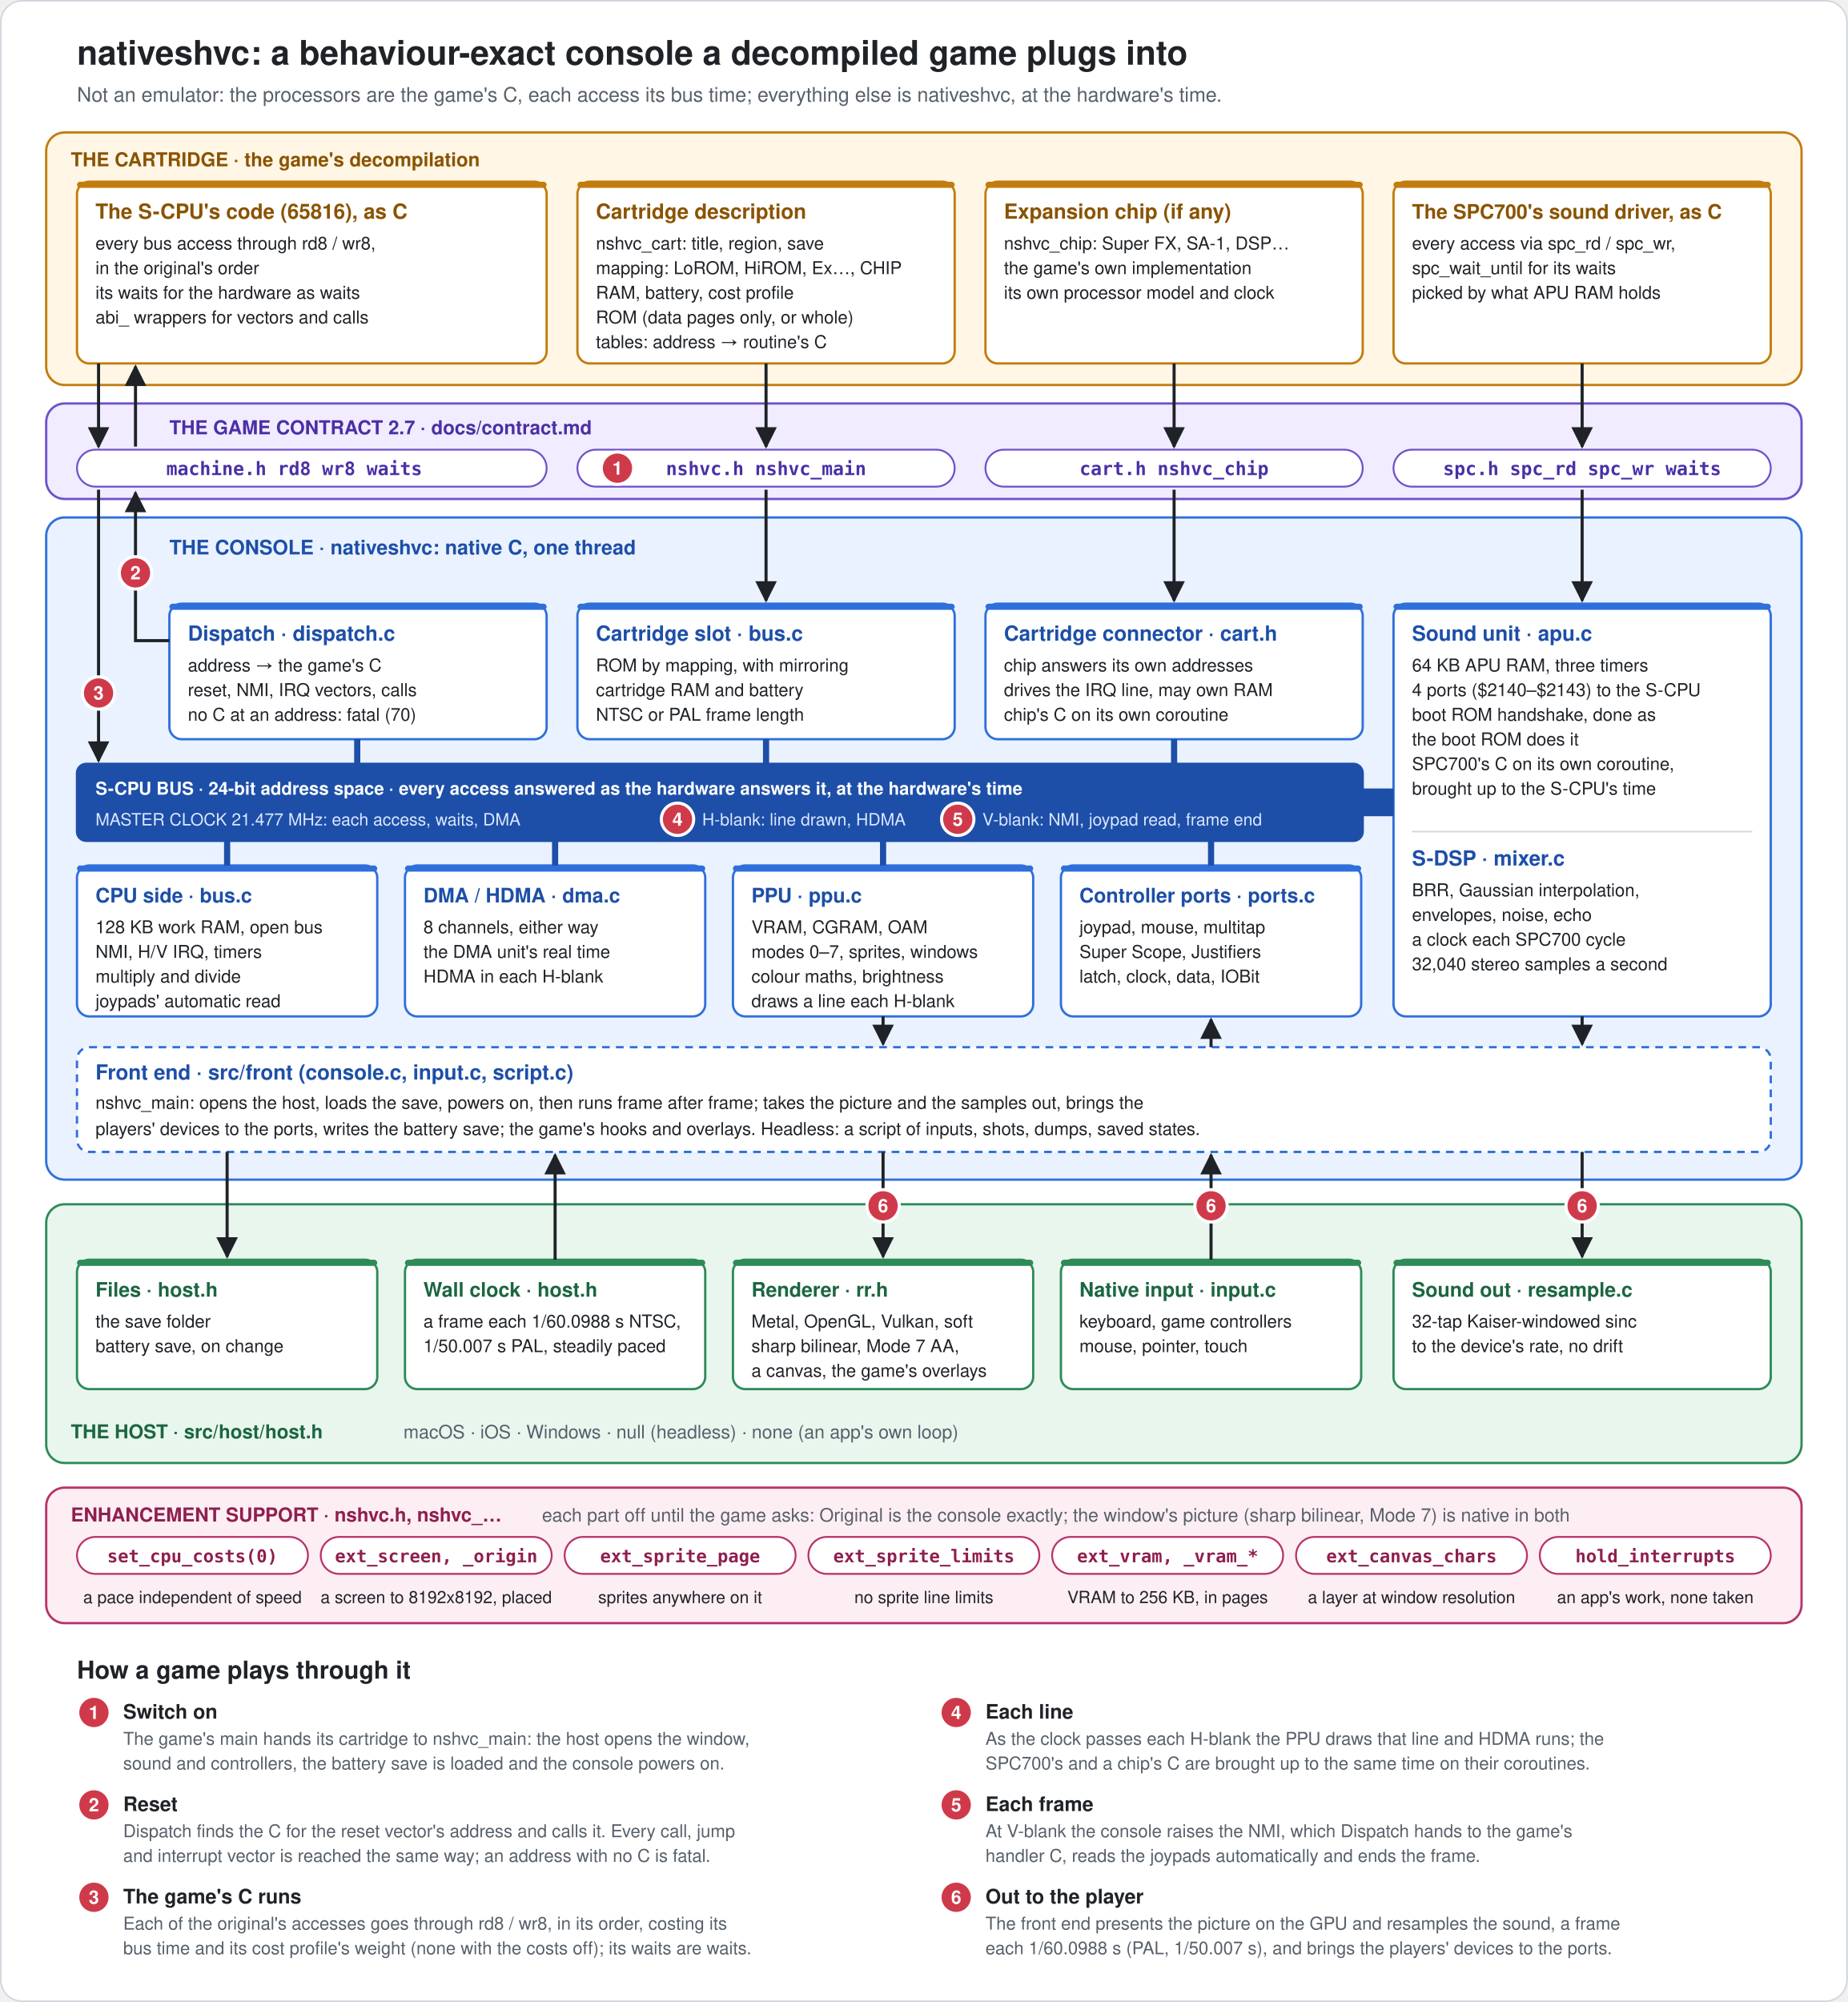
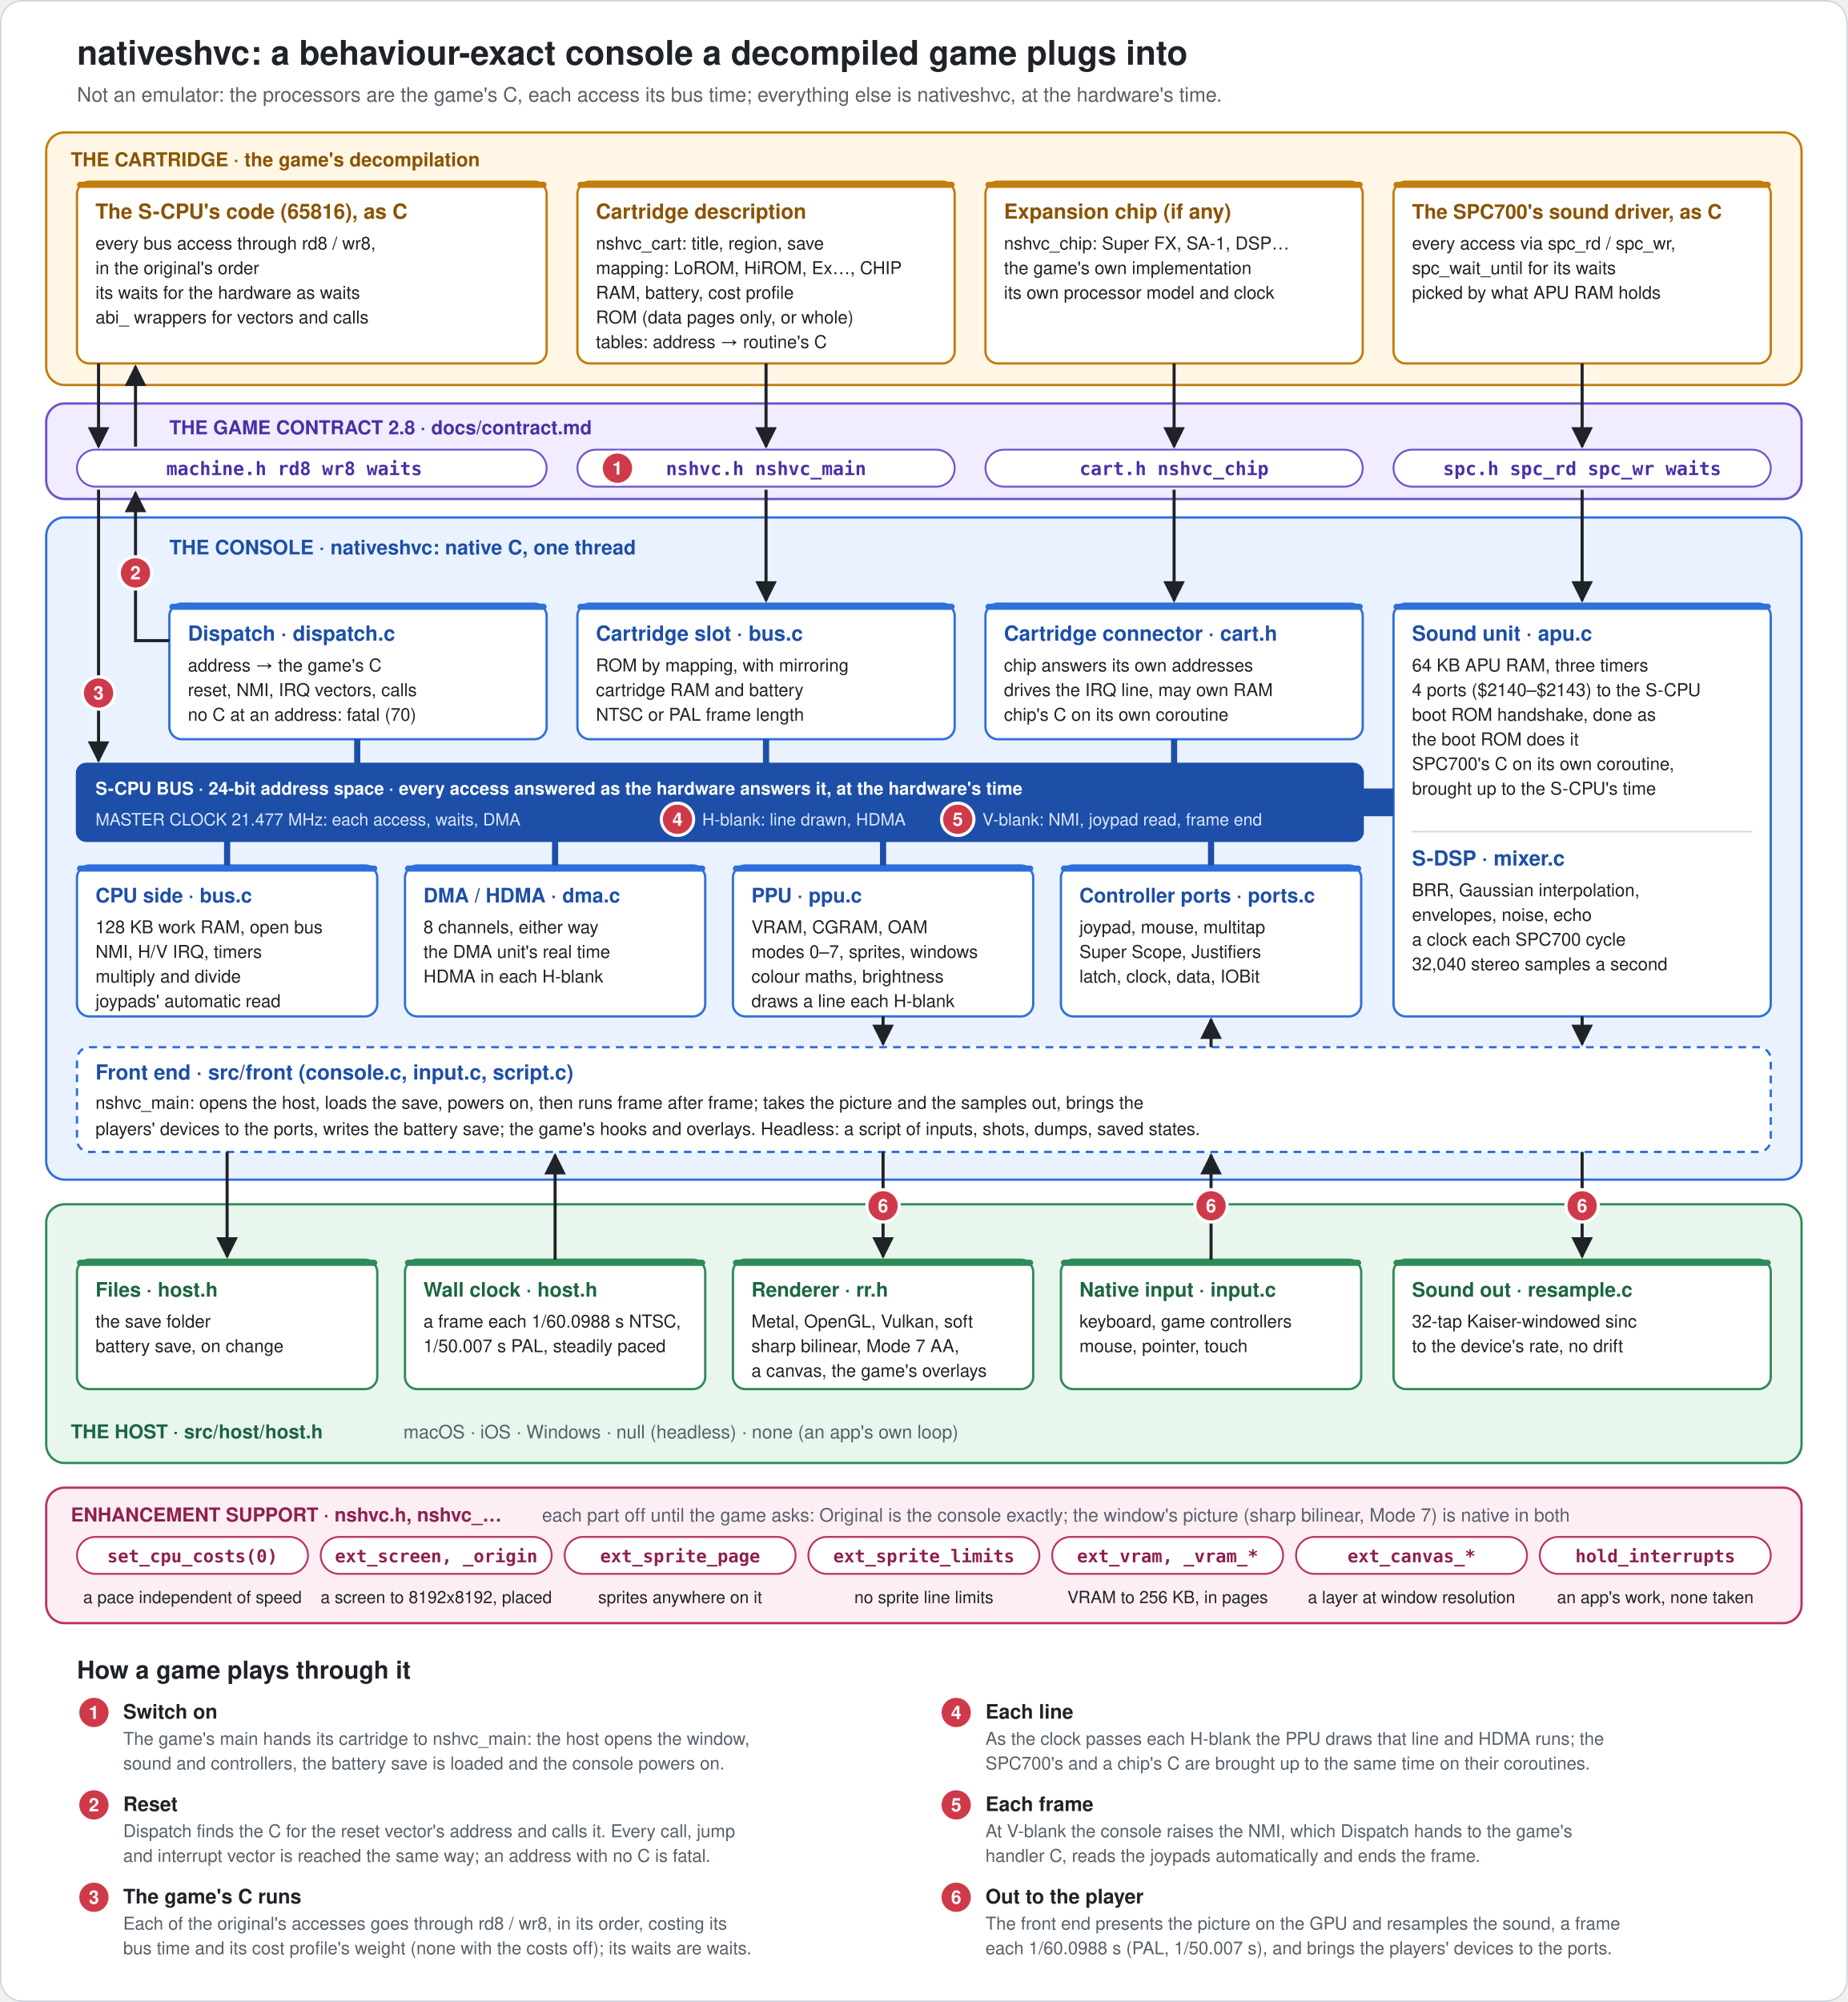
<svg xmlns="http://www.w3.org/2000/svg" width="1200" height="1300" viewBox="0 0 1200 1300" role="img" aria-label="nativeshvc architecture: a behaviour-exact console, not an emulator: the game's decompiled C as the cartridge, each access costing its bus time and its cost profile's weight, nativeshvc as the console, the host below">
  <defs>
    <marker id="arr" viewBox="0 0 10 10" refX="9" refY="5" markerWidth="7" markerHeight="7" orient="auto-start-reverse">
      <path d="M0,0 L10,5 L0,10 z" fill="#1f2328" />
    </marker>
  </defs>
  <rect x="0.5" y="0.5" width="1199" height="1299" rx="14" fill="#ffffff" stroke="#d0d7de" stroke-width="1" />
  <text x="50" y="42" font-family="-apple-system, BlinkMacSystemFont, 'Segoe UI', Helvetica, Arial, sans-serif" font-size="22" font-weight="bold" font-style="normal" fill="#1f2328" text-anchor="start">nativeshvc: a behaviour-exact console a decompiled game plugs into</text>
  <text x="50" y="66" font-family="-apple-system, BlinkMacSystemFont, 'Segoe UI', Helvetica, Arial, sans-serif" font-size="13" font-weight="normal" font-style="normal" fill="#57606a" text-anchor="start">Not an emulator: the processors are the game's C, each access its bus time; everything else is nativeshvc, at the hardware's time.</text>
  <rect x="30" y="86" width="1140" height="164" rx="12" fill="#fff6e5" stroke="#c27c0e" stroke-width="1.5" />
  <text x="46" y="108" font-family="-apple-system, BlinkMacSystemFont, 'Segoe UI', Helvetica, Arial, sans-serif" font-size="12.5" font-weight="bold" font-style="normal" fill="#8a5300" text-anchor="start">THE CARTRIDGE  ·  the game's decompilation</text>
  <rect x="50" y="118" width="305" height="118" rx="8" fill="#ffffff" stroke="#c27c0e" stroke-width="1.5" />
  <rect x="50" y="118" width="305" height="4" rx="2" fill="#c27c0e" />
  <text x="62" y="142" font-family="-apple-system, BlinkMacSystemFont, 'Segoe UI', Helvetica, Arial, sans-serif" font-size="13.5" font-weight="bold" font-style="normal" fill="#8a5300" text-anchor="start">The S-CPU's code (65816), as C</text>
  <text x="62" y="162" font-family="-apple-system, BlinkMacSystemFont, 'Segoe UI', Helvetica, Arial, sans-serif" font-size="11.5" font-weight="normal" font-style="normal" fill="#1f2328" text-anchor="start">every bus access through rd8 / wr8,</text>
  <text x="62" y="178" font-family="-apple-system, BlinkMacSystemFont, 'Segoe UI', Helvetica, Arial, sans-serif" font-size="11.5" font-weight="normal" font-style="normal" fill="#1f2328" text-anchor="start">in the original's order</text>
  <text x="62" y="194" font-family="-apple-system, BlinkMacSystemFont, 'Segoe UI', Helvetica, Arial, sans-serif" font-size="11.5" font-weight="normal" font-style="normal" fill="#1f2328" text-anchor="start">its waits for the hardware as waits</text>
  <text x="62" y="210" font-family="-apple-system, BlinkMacSystemFont, 'Segoe UI', Helvetica, Arial, sans-serif" font-size="11.5" font-weight="normal" font-style="normal" fill="#1f2328" text-anchor="start">abi_ wrappers for vectors and calls</text>
  <rect x="375" y="118" width="245" height="118" rx="8" fill="#ffffff" stroke="#c27c0e" stroke-width="1.5" />
  <rect x="375" y="118" width="245" height="4" rx="2" fill="#c27c0e" />
  <text x="387" y="142" font-family="-apple-system, BlinkMacSystemFont, 'Segoe UI', Helvetica, Arial, sans-serif" font-size="13.5" font-weight="bold" font-style="normal" fill="#8a5300" text-anchor="start">Cartridge description</text>
  <text x="387" y="162" font-family="-apple-system, BlinkMacSystemFont, 'Segoe UI', Helvetica, Arial, sans-serif" font-size="11.5" font-weight="normal" font-style="normal" fill="#1f2328" text-anchor="start">nshvc_cart: title, region, save</text>
  <text x="387" y="178" font-family="-apple-system, BlinkMacSystemFont, 'Segoe UI', Helvetica, Arial, sans-serif" font-size="11.5" font-weight="normal" font-style="normal" fill="#1f2328" text-anchor="start">mapping: LoROM, HiROM, Ex…, CHIP</text>
  <text x="387" y="194" font-family="-apple-system, BlinkMacSystemFont, 'Segoe UI', Helvetica, Arial, sans-serif" font-size="11.5" font-weight="normal" font-style="normal" fill="#1f2328" text-anchor="start">RAM, battery, cost profile</text>
  <text x="387" y="210" font-family="-apple-system, BlinkMacSystemFont, 'Segoe UI', Helvetica, Arial, sans-serif" font-size="11.5" font-weight="normal" font-style="normal" fill="#1f2328" text-anchor="start">ROM (data pages only, or whole)</text>
  <text x="387" y="226" font-family="-apple-system, BlinkMacSystemFont, 'Segoe UI', Helvetica, Arial, sans-serif" font-size="11.5" font-weight="normal" font-style="normal" fill="#1f2328" text-anchor="start">tables: address → routine's C</text>
  <rect x="640" y="118" width="245" height="118" rx="8" fill="#ffffff" stroke="#c27c0e" stroke-width="1.5" />
  <rect x="640" y="118" width="245" height="4" rx="2" fill="#c27c0e" />
  <text x="652" y="142" font-family="-apple-system, BlinkMacSystemFont, 'Segoe UI', Helvetica, Arial, sans-serif" font-size="13.5" font-weight="bold" font-style="normal" fill="#8a5300" text-anchor="start">Expansion chip (if any)</text>
  <text x="652" y="162" font-family="-apple-system, BlinkMacSystemFont, 'Segoe UI', Helvetica, Arial, sans-serif" font-size="11.5" font-weight="normal" font-style="normal" fill="#1f2328" text-anchor="start">nshvc_chip: Super FX, SA-1, DSP…</text>
  <text x="652" y="178" font-family="-apple-system, BlinkMacSystemFont, 'Segoe UI', Helvetica, Arial, sans-serif" font-size="11.5" font-weight="normal" font-style="normal" fill="#1f2328" text-anchor="start">the game's own implementation</text>
  <text x="652" y="194" font-family="-apple-system, BlinkMacSystemFont, 'Segoe UI', Helvetica, Arial, sans-serif" font-size="11.5" font-weight="normal" font-style="normal" fill="#1f2328" text-anchor="start">its own processor model and clock</text>
  <rect x="905" y="118" width="245" height="118" rx="8" fill="#ffffff" stroke="#c27c0e" stroke-width="1.5" />
  <rect x="905" y="118" width="245" height="4" rx="2" fill="#c27c0e" />
  <text x="917" y="142" font-family="-apple-system, BlinkMacSystemFont, 'Segoe UI', Helvetica, Arial, sans-serif" font-size="13" font-weight="bold" font-style="normal" fill="#8a5300" text-anchor="start">The SPC700's sound driver, as C</text>
  <text x="917" y="162" font-family="-apple-system, BlinkMacSystemFont, 'Segoe UI', Helvetica, Arial, sans-serif" font-size="11.5" font-weight="normal" font-style="normal" fill="#1f2328" text-anchor="start">every access via spc_rd / spc_wr,</text>
  <text x="917" y="178" font-family="-apple-system, BlinkMacSystemFont, 'Segoe UI', Helvetica, Arial, sans-serif" font-size="11.5" font-weight="normal" font-style="normal" fill="#1f2328" text-anchor="start">spc_wait_until for its waits</text>
  <text x="917" y="194" font-family="-apple-system, BlinkMacSystemFont, 'Segoe UI', Helvetica, Arial, sans-serif" font-size="11.5" font-weight="normal" font-style="normal" fill="#1f2328" text-anchor="start">picked by what APU RAM holds</text>
  <rect x="30" y="262" width="1140" height="62" rx="12" fill="#f1ecff" stroke="#6f52c9" stroke-width="1.5" />
-   <text x="110" y="282" font-family="-apple-system, BlinkMacSystemFont, 'Segoe UI', Helvetica, Arial, sans-serif" font-size="12.5" font-weight="bold" font-style="normal" fill="#4b2fa6" text-anchor="start">THE GAME CONTRACT 2.7  ·  docs/contract.md</text>
+   <text x="110" y="282" font-family="-apple-system, BlinkMacSystemFont, 'Segoe UI', Helvetica, Arial, sans-serif" font-size="12.5" font-weight="bold" font-style="normal" fill="#4b2fa6" text-anchor="start">THE GAME CONTRACT 2.8  ·  docs/contract.md</text>
  <rect x="50" y="292" width="305" height="24" rx="12" fill="#ffffff" stroke="#6f52c9" stroke-width="1.2" />
  <text x="108" y="308.5" font-family="ui-monospace, SFMono-Regular, Menlo, Consolas, monospace" font-size="12" font-weight="bold" font-style="normal" fill="#4b2fa6" text-anchor="start">machine.h  rd8 wr8 waits</text>
  <rect x="375" y="292" width="245" height="24" rx="12" fill="#ffffff" stroke="#6f52c9" stroke-width="1.2" />
  <text x="497.5" y="308.5" font-family="ui-monospace, SFMono-Regular, Menlo, Consolas, monospace" font-size="12" font-weight="bold" font-style="normal" fill="#4b2fa6" text-anchor="middle">nshvc.h  nshvc_main</text>
  <rect x="640" y="292" width="245" height="24" rx="12" fill="#ffffff" stroke="#6f52c9" stroke-width="1.2" />
  <text x="762.5" y="308.5" font-family="ui-monospace, SFMono-Regular, Menlo, Consolas, monospace" font-size="12" font-weight="bold" font-style="normal" fill="#4b2fa6" text-anchor="middle">cart.h  nshvc_chip</text>
  <rect x="905" y="292" width="245" height="24" rx="12" fill="#ffffff" stroke="#6f52c9" stroke-width="1.2" />
  <text x="1027.5" y="308.5" font-family="ui-monospace, SFMono-Regular, Menlo, Consolas, monospace" font-size="12" font-weight="bold" font-style="normal" fill="#4b2fa6" text-anchor="middle">spc.h  spc_rd spc_wr waits</text>
  <rect x="30" y="336" width="1140" height="430" rx="12" fill="#eaf2ff" stroke="#2f6fdb" stroke-width="1.5" />
  <text x="110" y="360" font-family="-apple-system, BlinkMacSystemFont, 'Segoe UI', Helvetica, Arial, sans-serif" font-size="13" font-weight="bold" font-style="normal" fill="#1d4fa8" text-anchor="start">THE CONSOLE  ·  nativeshvc: native C, one thread</text>
  <rect x="110" y="392" width="245" height="88" rx="8" fill="#ffffff" stroke="#2f6fdb" stroke-width="1.5" />
  <rect x="110" y="392" width="245" height="4" rx="2" fill="#2f6fdb" />
  <text x="122" y="416" font-family="-apple-system, BlinkMacSystemFont, 'Segoe UI', Helvetica, Arial, sans-serif" font-size="13.5" font-weight="bold" font-style="normal" fill="#1d4fa8" text-anchor="start">Dispatch · dispatch.c</text>
  <text x="122" y="436" font-family="-apple-system, BlinkMacSystemFont, 'Segoe UI', Helvetica, Arial, sans-serif" font-size="11.5" font-weight="normal" font-style="normal" fill="#1f2328" text-anchor="start">address → the game's C</text>
  <text x="122" y="452" font-family="-apple-system, BlinkMacSystemFont, 'Segoe UI', Helvetica, Arial, sans-serif" font-size="11.5" font-weight="normal" font-style="normal" fill="#1f2328" text-anchor="start">reset, NMI, IRQ vectors, calls</text>
  <text x="122" y="468" font-family="-apple-system, BlinkMacSystemFont, 'Segoe UI', Helvetica, Arial, sans-serif" font-size="11.5" font-weight="normal" font-style="normal" fill="#1f2328" text-anchor="start">no C at an address: fatal (70)</text>
  <rect x="375" y="392" width="245" height="88" rx="8" fill="#ffffff" stroke="#2f6fdb" stroke-width="1.5" />
  <rect x="375" y="392" width="245" height="4" rx="2" fill="#2f6fdb" />
  <text x="387" y="416" font-family="-apple-system, BlinkMacSystemFont, 'Segoe UI', Helvetica, Arial, sans-serif" font-size="13.5" font-weight="bold" font-style="normal" fill="#1d4fa8" text-anchor="start">Cartridge slot · bus.c</text>
  <text x="387" y="436" font-family="-apple-system, BlinkMacSystemFont, 'Segoe UI', Helvetica, Arial, sans-serif" font-size="11.5" font-weight="normal" font-style="normal" fill="#1f2328" text-anchor="start">ROM by mapping, with mirroring</text>
  <text x="387" y="452" font-family="-apple-system, BlinkMacSystemFont, 'Segoe UI', Helvetica, Arial, sans-serif" font-size="11.5" font-weight="normal" font-style="normal" fill="#1f2328" text-anchor="start">cartridge RAM and battery</text>
  <text x="387" y="468" font-family="-apple-system, BlinkMacSystemFont, 'Segoe UI', Helvetica, Arial, sans-serif" font-size="11.5" font-weight="normal" font-style="normal" fill="#1f2328" text-anchor="start">NTSC or PAL frame length</text>
  <rect x="640" y="392" width="245" height="88" rx="8" fill="#ffffff" stroke="#2f6fdb" stroke-width="1.5" />
  <rect x="640" y="392" width="245" height="4" rx="2" fill="#2f6fdb" />
  <text x="652" y="416" font-family="-apple-system, BlinkMacSystemFont, 'Segoe UI', Helvetica, Arial, sans-serif" font-size="13.5" font-weight="bold" font-style="normal" fill="#1d4fa8" text-anchor="start">Cartridge connector · cart.h</text>
  <text x="652" y="436" font-family="-apple-system, BlinkMacSystemFont, 'Segoe UI', Helvetica, Arial, sans-serif" font-size="11.5" font-weight="normal" font-style="normal" fill="#1f2328" text-anchor="start">chip answers its own addresses</text>
  <text x="652" y="452" font-family="-apple-system, BlinkMacSystemFont, 'Segoe UI', Helvetica, Arial, sans-serif" font-size="11.5" font-weight="normal" font-style="normal" fill="#1f2328" text-anchor="start">drives the IRQ line, may own RAM</text>
  <text x="652" y="468" font-family="-apple-system, BlinkMacSystemFont, 'Segoe UI', Helvetica, Arial, sans-serif" font-size="11.5" font-weight="normal" font-style="normal" fill="#1f2328" text-anchor="start">chip's C on its own coroutine</text>
  <rect x="905" y="392" width="245" height="268" rx="8" fill="#ffffff" stroke="#2f6fdb" stroke-width="1.5" />
  <rect x="905" y="392" width="245" height="4" rx="2" fill="#2f6fdb" />
  <text x="917" y="416" font-family="-apple-system, BlinkMacSystemFont, 'Segoe UI', Helvetica, Arial, sans-serif" font-size="13.5" font-weight="bold" font-style="normal" fill="#1d4fa8" text-anchor="start">Sound unit · apu.c</text>
  <text x="917" y="436" font-family="-apple-system, BlinkMacSystemFont, 'Segoe UI', Helvetica, Arial, sans-serif" font-size="11.5" font-weight="normal" font-style="normal" fill="#1f2328" text-anchor="start">64 KB APU RAM, three timers</text>
  <text x="917" y="452" font-family="-apple-system, BlinkMacSystemFont, 'Segoe UI', Helvetica, Arial, sans-serif" font-size="11.5" font-weight="normal" font-style="normal" fill="#1f2328" text-anchor="start">4 ports ($2140–$2143) to the S-CPU</text>
  <text x="917" y="468" font-family="-apple-system, BlinkMacSystemFont, 'Segoe UI', Helvetica, Arial, sans-serif" font-size="11.5" font-weight="normal" font-style="normal" fill="#1f2328" text-anchor="start">boot ROM handshake, done as</text>
  <text x="917" y="484" font-family="-apple-system, BlinkMacSystemFont, 'Segoe UI', Helvetica, Arial, sans-serif" font-size="11.5" font-weight="normal" font-style="normal" fill="#1f2328" text-anchor="start">the boot ROM does it</text>
  <text x="917" y="500" font-family="-apple-system, BlinkMacSystemFont, 'Segoe UI', Helvetica, Arial, sans-serif" font-size="11.5" font-weight="normal" font-style="normal" fill="#1f2328" text-anchor="start">SPC700's C on its own coroutine,</text>
  <text x="917" y="516" font-family="-apple-system, BlinkMacSystemFont, 'Segoe UI', Helvetica, Arial, sans-serif" font-size="11.5" font-weight="normal" font-style="normal" fill="#1f2328" text-anchor="start">brought up to the S-CPU's time</text>
  <line x1="917" y1="540" x2="1138" y2="540" stroke="#d0d7de" />
  <text x="917" y="562" font-family="-apple-system, BlinkMacSystemFont, 'Segoe UI', Helvetica, Arial, sans-serif" font-size="13.5" font-weight="bold" font-style="normal" fill="#1d4fa8" text-anchor="start">S-DSP · mixer.c</text>
  <text x="917" y="582" font-family="-apple-system, BlinkMacSystemFont, 'Segoe UI', Helvetica, Arial, sans-serif" font-size="11.5" font-weight="normal" font-style="normal" fill="#1f2328" text-anchor="start">BRR, Gaussian interpolation,</text>
  <text x="917" y="598" font-family="-apple-system, BlinkMacSystemFont, 'Segoe UI', Helvetica, Arial, sans-serif" font-size="11.5" font-weight="normal" font-style="normal" fill="#1f2328" text-anchor="start">envelopes, noise, echo</text>
  <text x="917" y="614" font-family="-apple-system, BlinkMacSystemFont, 'Segoe UI', Helvetica, Arial, sans-serif" font-size="11.5" font-weight="normal" font-style="normal" fill="#1f2328" text-anchor="start">a clock each SPC700 cycle</text>
  <text x="917" y="630" font-family="-apple-system, BlinkMacSystemFont, 'Segoe UI', Helvetica, Arial, sans-serif" font-size="11.5" font-weight="normal" font-style="normal" fill="#1f2328" text-anchor="start">32,040 stereo samples a second</text>
  <rect x="50" y="496" width="835" height="50" rx="6" fill="#1d4fa8" stroke="#1d4fa8" stroke-width="1.5" />
  <text x="62" y="516" font-family="-apple-system, BlinkMacSystemFont, 'Segoe UI', Helvetica, Arial, sans-serif" font-size="11.5" font-weight="bold" font-style="normal" fill="#ffffff" text-anchor="start">S-CPU BUS  ·  24-bit address space  ·  every access answered as the hardware answers it, at the hardware's time</text>
  <text x="62" y="536" font-family="-apple-system, BlinkMacSystemFont, 'Segoe UI', Helvetica, Arial, sans-serif" font-size="11" font-weight="normal" font-style="normal" fill="#dbe7ff" text-anchor="start">MASTER CLOCK 21.477 MHz: each access, waits, DMA</text>
  <circle cx="440" cy="532" r="10.5" fill="#cf3a4b" stroke="#ffffff" stroke-width="2" />
  <text x="440" y="536.2" font-family="-apple-system, BlinkMacSystemFont, 'Segoe UI', Helvetica, Arial, sans-serif" font-size="12" font-weight="bold" font-style="normal" fill="#ffffff" text-anchor="middle">4</text>
  <text x="456" y="536" font-family="-apple-system, BlinkMacSystemFont, 'Segoe UI', Helvetica, Arial, sans-serif" font-size="11" font-weight="normal" font-style="normal" fill="#dbe7ff" text-anchor="start">H-blank: line drawn, HDMA</text>
  <circle cx="622" cy="532" r="10.5" fill="#cf3a4b" stroke="#ffffff" stroke-width="2" />
  <text x="622" y="536.2" font-family="-apple-system, BlinkMacSystemFont, 'Segoe UI', Helvetica, Arial, sans-serif" font-size="12" font-weight="bold" font-style="normal" fill="#ffffff" text-anchor="middle">5</text>
  <text x="638" y="536" font-family="-apple-system, BlinkMacSystemFont, 'Segoe UI', Helvetica, Arial, sans-serif" font-size="11" font-weight="normal" font-style="normal" fill="#dbe7ff" text-anchor="start">V-blank: NMI, joypad read, frame end</text>
  <rect x="885" y="512" width="20" height="18" fill="#1d4fa8" />
  <line x1="232" y1="480" x2="232" y2="496" stroke="#1d4fa8" stroke-width="4" />
  <line x1="497.5" y1="480" x2="497.5" y2="496" stroke="#1d4fa8" stroke-width="4" />
  <line x1="762.5" y1="480" x2="762.5" y2="496" stroke="#1d4fa8" stroke-width="4" />
  <rect x="50" y="562" width="195" height="98" rx="8" fill="#ffffff" stroke="#2f6fdb" stroke-width="1.5" />
  <rect x="50" y="562" width="195" height="4" rx="2" fill="#2f6fdb" />
  <text x="62" y="586" font-family="-apple-system, BlinkMacSystemFont, 'Segoe UI', Helvetica, Arial, sans-serif" font-size="13" font-weight="bold" font-style="normal" fill="#1d4fa8" text-anchor="start">CPU side · bus.c</text>
  <text x="62" y="606" font-family="-apple-system, BlinkMacSystemFont, 'Segoe UI', Helvetica, Arial, sans-serif" font-size="11.5" font-weight="normal" font-style="normal" fill="#1f2328" text-anchor="start">128 KB work RAM, open bus</text>
  <text x="62" y="622" font-family="-apple-system, BlinkMacSystemFont, 'Segoe UI', Helvetica, Arial, sans-serif" font-size="11.5" font-weight="normal" font-style="normal" fill="#1f2328" text-anchor="start">NMI, H/V IRQ, timers</text>
  <text x="62" y="638" font-family="-apple-system, BlinkMacSystemFont, 'Segoe UI', Helvetica, Arial, sans-serif" font-size="11.5" font-weight="normal" font-style="normal" fill="#1f2328" text-anchor="start">multiply and divide</text>
  <text x="62" y="654" font-family="-apple-system, BlinkMacSystemFont, 'Segoe UI', Helvetica, Arial, sans-serif" font-size="11.5" font-weight="normal" font-style="normal" fill="#1f2328" text-anchor="start">joypads' automatic read</text>
  <rect x="263" y="562" width="195" height="98" rx="8" fill="#ffffff" stroke="#2f6fdb" stroke-width="1.5" />
  <rect x="263" y="562" width="195" height="4" rx="2" fill="#2f6fdb" />
  <text x="275" y="586" font-family="-apple-system, BlinkMacSystemFont, 'Segoe UI', Helvetica, Arial, sans-serif" font-size="13" font-weight="bold" font-style="normal" fill="#1d4fa8" text-anchor="start">DMA / HDMA · dma.c</text>
  <text x="275" y="606" font-family="-apple-system, BlinkMacSystemFont, 'Segoe UI', Helvetica, Arial, sans-serif" font-size="11.5" font-weight="normal" font-style="normal" fill="#1f2328" text-anchor="start">8 channels, either way</text>
  <text x="275" y="622" font-family="-apple-system, BlinkMacSystemFont, 'Segoe UI', Helvetica, Arial, sans-serif" font-size="11.5" font-weight="normal" font-style="normal" fill="#1f2328" text-anchor="start">the DMA unit's real time</text>
  <text x="275" y="638" font-family="-apple-system, BlinkMacSystemFont, 'Segoe UI', Helvetica, Arial, sans-serif" font-size="11.5" font-weight="normal" font-style="normal" fill="#1f2328" text-anchor="start">HDMA in each H-blank</text>
  <rect x="476" y="562" width="195" height="98" rx="8" fill="#ffffff" stroke="#2f6fdb" stroke-width="1.5" />
  <rect x="476" y="562" width="195" height="4" rx="2" fill="#2f6fdb" />
  <text x="488" y="586" font-family="-apple-system, BlinkMacSystemFont, 'Segoe UI', Helvetica, Arial, sans-serif" font-size="13" font-weight="bold" font-style="normal" fill="#1d4fa8" text-anchor="start">PPU · ppu.c</text>
  <text x="488" y="606" font-family="-apple-system, BlinkMacSystemFont, 'Segoe UI', Helvetica, Arial, sans-serif" font-size="11.5" font-weight="normal" font-style="normal" fill="#1f2328" text-anchor="start">VRAM, CGRAM, OAM</text>
  <text x="488" y="622" font-family="-apple-system, BlinkMacSystemFont, 'Segoe UI', Helvetica, Arial, sans-serif" font-size="11.5" font-weight="normal" font-style="normal" fill="#1f2328" text-anchor="start">modes 0–7, sprites, windows</text>
  <text x="488" y="638" font-family="-apple-system, BlinkMacSystemFont, 'Segoe UI', Helvetica, Arial, sans-serif" font-size="11.5" font-weight="normal" font-style="normal" fill="#1f2328" text-anchor="start">colour maths, brightness</text>
  <text x="488" y="654" font-family="-apple-system, BlinkMacSystemFont, 'Segoe UI', Helvetica, Arial, sans-serif" font-size="11.5" font-weight="normal" font-style="normal" fill="#1f2328" text-anchor="start">draws a line each H-blank</text>
  <rect x="689" y="562" width="195" height="98" rx="8" fill="#ffffff" stroke="#2f6fdb" stroke-width="1.5" />
  <rect x="689" y="562" width="195" height="4" rx="2" fill="#2f6fdb" />
  <text x="701" y="586" font-family="-apple-system, BlinkMacSystemFont, 'Segoe UI', Helvetica, Arial, sans-serif" font-size="13" font-weight="bold" font-style="normal" fill="#1d4fa8" text-anchor="start">Controller ports · ports.c</text>
  <text x="701" y="606" font-family="-apple-system, BlinkMacSystemFont, 'Segoe UI', Helvetica, Arial, sans-serif" font-size="11.5" font-weight="normal" font-style="normal" fill="#1f2328" text-anchor="start">joypad, mouse, multitap</text>
  <text x="701" y="622" font-family="-apple-system, BlinkMacSystemFont, 'Segoe UI', Helvetica, Arial, sans-serif" font-size="11.5" font-weight="normal" font-style="normal" fill="#1f2328" text-anchor="start">Super Scope, Justifiers</text>
  <text x="701" y="638" font-family="-apple-system, BlinkMacSystemFont, 'Segoe UI', Helvetica, Arial, sans-serif" font-size="11.5" font-weight="normal" font-style="normal" fill="#1f2328" text-anchor="start">latch, clock, data, IOBit</text>
  <line x1="147.5" y1="546" x2="147.5" y2="562" stroke="#1d4fa8" stroke-width="4" />
  <line x1="360.5" y1="546" x2="360.5" y2="562" stroke="#1d4fa8" stroke-width="4" />
  <line x1="573.5" y1="546" x2="573.5" y2="562" stroke="#1d4fa8" stroke-width="4" />
  <line x1="786.5" y1="546" x2="786.5" y2="562" stroke="#1d4fa8" stroke-width="4" />
  <rect x="50" y="680" width="1100" height="68" rx="8" fill="#ffffff" stroke="#2f6fdb" stroke-width="1.5" stroke-dasharray="5 4" />
  <text x="62" y="701" font-family="-apple-system, BlinkMacSystemFont, 'Segoe UI', Helvetica, Arial, sans-serif" font-size="13.5" font-weight="bold" font-style="normal" fill="#1d4fa8" text-anchor="start">Front end · src/front  (console.c, input.c, script.c)</text>
  <text x="62" y="720" font-family="-apple-system, BlinkMacSystemFont, 'Segoe UI', Helvetica, Arial, sans-serif" font-size="11.5" font-weight="normal" font-style="normal" fill="#1f2328" text-anchor="start">nshvc_main: opens the host, loads the save, powers on, then runs frame after frame; takes the picture and the samples out, brings the</text>
  <text x="62" y="737" font-family="-apple-system, BlinkMacSystemFont, 'Segoe UI', Helvetica, Arial, sans-serif" font-size="11.5" font-weight="normal" font-style="normal" fill="#1f2328" text-anchor="start">players' devices to the ports, writes the battery save; the game's hooks and overlays. Headless: a script of inputs, shots, dumps, saved states.</text>
  <rect x="30" y="782" width="1140" height="168" rx="12" fill="#e8f6ee" stroke="#2e8b57" stroke-width="1.5" />
  <rect x="50" y="818" width="195" height="84" rx="8" fill="#ffffff" stroke="#2e8b57" stroke-width="1.5" />
  <rect x="50" y="818" width="195" height="4" rx="2" fill="#2e8b57" />
  <text x="62" y="842" font-family="-apple-system, BlinkMacSystemFont, 'Segoe UI', Helvetica, Arial, sans-serif" font-size="13" font-weight="bold" font-style="normal" fill="#1c6640" text-anchor="start">Files · host.h</text>
  <text x="62" y="862" font-family="-apple-system, BlinkMacSystemFont, 'Segoe UI', Helvetica, Arial, sans-serif" font-size="11.5" font-weight="normal" font-style="normal" fill="#1f2328" text-anchor="start">the save folder</text>
  <text x="62" y="878" font-family="-apple-system, BlinkMacSystemFont, 'Segoe UI', Helvetica, Arial, sans-serif" font-size="11.5" font-weight="normal" font-style="normal" fill="#1f2328" text-anchor="start">battery save, on change</text>
  <rect x="263" y="818" width="195" height="84" rx="8" fill="#ffffff" stroke="#2e8b57" stroke-width="1.5" />
  <rect x="263" y="818" width="195" height="4" rx="2" fill="#2e8b57" />
  <text x="275" y="842" font-family="-apple-system, BlinkMacSystemFont, 'Segoe UI', Helvetica, Arial, sans-serif" font-size="13" font-weight="bold" font-style="normal" fill="#1c6640" text-anchor="start">Wall clock · host.h</text>
  <text x="275" y="862" font-family="-apple-system, BlinkMacSystemFont, 'Segoe UI', Helvetica, Arial, sans-serif" font-size="11.5" font-weight="normal" font-style="normal" fill="#1f2328" text-anchor="start">a frame each 1/60.0988 s NTSC,</text>
  <text x="275" y="878" font-family="-apple-system, BlinkMacSystemFont, 'Segoe UI', Helvetica, Arial, sans-serif" font-size="11.5" font-weight="normal" font-style="normal" fill="#1f2328" text-anchor="start">1/50.007 s PAL, steadily paced</text>
  <rect x="476" y="818" width="195" height="84" rx="8" fill="#ffffff" stroke="#2e8b57" stroke-width="1.5" />
  <rect x="476" y="818" width="195" height="4" rx="2" fill="#2e8b57" />
  <text x="488" y="842" font-family="-apple-system, BlinkMacSystemFont, 'Segoe UI', Helvetica, Arial, sans-serif" font-size="13" font-weight="bold" font-style="normal" fill="#1c6640" text-anchor="start">Renderer · rr.h</text>
  <text x="488" y="862" font-family="-apple-system, BlinkMacSystemFont, 'Segoe UI', Helvetica, Arial, sans-serif" font-size="11.5" font-weight="normal" font-style="normal" fill="#1f2328" text-anchor="start">Metal, OpenGL, Vulkan, soft</text>
  <text x="488" y="878" font-family="-apple-system, BlinkMacSystemFont, 'Segoe UI', Helvetica, Arial, sans-serif" font-size="11.5" font-weight="normal" font-style="normal" fill="#1f2328" text-anchor="start">sharp bilinear, Mode 7 AA,</text>
  <text x="488" y="894" font-family="-apple-system, BlinkMacSystemFont, 'Segoe UI', Helvetica, Arial, sans-serif" font-size="11.5" font-weight="normal" font-style="normal" fill="#1f2328" text-anchor="start">a canvas, the game's overlays</text>
  <rect x="689" y="818" width="195" height="84" rx="8" fill="#ffffff" stroke="#2e8b57" stroke-width="1.5" />
  <rect x="689" y="818" width="195" height="4" rx="2" fill="#2e8b57" />
  <text x="701" y="842" font-family="-apple-system, BlinkMacSystemFont, 'Segoe UI', Helvetica, Arial, sans-serif" font-size="13" font-weight="bold" font-style="normal" fill="#1c6640" text-anchor="start">Native input · input.c</text>
  <text x="701" y="862" font-family="-apple-system, BlinkMacSystemFont, 'Segoe UI', Helvetica, Arial, sans-serif" font-size="11.5" font-weight="normal" font-style="normal" fill="#1f2328" text-anchor="start">keyboard, game controllers</text>
  <text x="701" y="878" font-family="-apple-system, BlinkMacSystemFont, 'Segoe UI', Helvetica, Arial, sans-serif" font-size="11.5" font-weight="normal" font-style="normal" fill="#1f2328" text-anchor="start">mouse, pointer, touch</text>
  <rect x="905" y="818" width="245" height="84" rx="8" fill="#ffffff" stroke="#2e8b57" stroke-width="1.5" />
  <rect x="905" y="818" width="245" height="4" rx="2" fill="#2e8b57" />
  <text x="917" y="842" font-family="-apple-system, BlinkMacSystemFont, 'Segoe UI', Helvetica, Arial, sans-serif" font-size="13" font-weight="bold" font-style="normal" fill="#1c6640" text-anchor="start">Sound out · resample.c</text>
  <text x="917" y="862" font-family="-apple-system, BlinkMacSystemFont, 'Segoe UI', Helvetica, Arial, sans-serif" font-size="11.5" font-weight="normal" font-style="normal" fill="#1f2328" text-anchor="start">32-tap Kaiser-windowed sinc</text>
  <text x="917" y="878" font-family="-apple-system, BlinkMacSystemFont, 'Segoe UI', Helvetica, Arial, sans-serif" font-size="11.5" font-weight="normal" font-style="normal" fill="#1f2328" text-anchor="start">to the device's rate, no drift</text>
  <text x="46" y="934" font-family="-apple-system, BlinkMacSystemFont, 'Segoe UI', Helvetica, Arial, sans-serif" font-size="12.5" font-weight="bold" font-style="normal" fill="#1c6640" text-anchor="start">THE HOST  ·  src/host/host.h</text>
  <text x="262" y="934" font-family="-apple-system, BlinkMacSystemFont, 'Segoe UI', Helvetica, Arial, sans-serif" font-size="12" font-weight="normal" font-style="normal" fill="#57606a" text-anchor="start">macOS  ·  iOS  ·  Windows  ·  null (headless)  ·  none (an app's own loop)</text>
  <line x1="497.5" y1="236" x2="497.5" y2="290" stroke="#1f2328" stroke-width="2" marker-end="url(#arr)" />
  <line x1="497.5" y1="318" x2="497.5" y2="390" stroke="#1f2328" stroke-width="2" marker-end="url(#arr)" />
  <line x1="762.5" y1="236" x2="762.5" y2="290" stroke="#1f2328" stroke-width="2" marker-end="url(#arr)" />
  <line x1="762.5" y1="318" x2="762.5" y2="390" stroke="#1f2328" stroke-width="2" marker-end="url(#arr)" />
  <line x1="1027.5" y1="236" x2="1027.5" y2="290" stroke="#1f2328" stroke-width="2" marker-end="url(#arr)" />
  <line x1="1027.5" y1="318" x2="1027.5" y2="390" stroke="#1f2328" stroke-width="2" marker-end="url(#arr)" />
  <line x1="64" y1="236" x2="64" y2="290" stroke="#1f2328" stroke-width="2" marker-end="url(#arr)" />
  <line x1="64" y1="318" x2="64" y2="494" stroke="#1f2328" stroke-width="2" marker-end="url(#arr)" />
  <path d="M110,416 H88 V320" fill="none" stroke="#1f2328" stroke-width="2" marker-end="url(#arr)" />
  <line x1="88" y1="290" x2="88" y2="238" stroke="#1f2328" stroke-width="2" marker-end="url(#arr)" />
  <circle cx="88" cy="372" r="10.5" fill="#cf3a4b" stroke="#ffffff" stroke-width="2" />
  <text x="88" y="376.2" font-family="-apple-system, BlinkMacSystemFont, 'Segoe UI', Helvetica, Arial, sans-serif" font-size="12" font-weight="bold" font-style="normal" fill="#ffffff" text-anchor="middle">2</text>
  <circle cx="64" cy="450" r="10.5" fill="#cf3a4b" stroke="#ffffff" stroke-width="2" />
  <text x="64" y="454.2" font-family="-apple-system, BlinkMacSystemFont, 'Segoe UI', Helvetica, Arial, sans-serif" font-size="12" font-weight="bold" font-style="normal" fill="#ffffff" text-anchor="middle">3</text>
  <circle cx="401" cy="304" r="10.5" fill="#cf3a4b" stroke="#ffffff" stroke-width="2" />
  <text x="401" y="308.2" font-family="-apple-system, BlinkMacSystemFont, 'Segoe UI', Helvetica, Arial, sans-serif" font-size="12" font-weight="bold" font-style="normal" fill="#ffffff" text-anchor="middle">1</text>
  <line x1="573.5" y1="660" x2="573.5" y2="678" stroke="#1f2328" stroke-width="2" marker-end="url(#arr)" />
  <line x1="573.5" y1="748" x2="573.5" y2="816" stroke="#1f2328" stroke-width="2" marker-end="url(#arr)" />
  <circle cx="573.5" cy="783" r="10.5" fill="#cf3a4b" stroke="#ffffff" stroke-width="2" />
  <text x="573.5" y="787.2" font-family="-apple-system, BlinkMacSystemFont, 'Segoe UI', Helvetica, Arial, sans-serif" font-size="12" font-weight="bold" font-style="normal" fill="#ffffff" text-anchor="middle">6</text>
  <line x1="1027.5" y1="660" x2="1027.5" y2="678" stroke="#1f2328" stroke-width="2" marker-end="url(#arr)" />
  <line x1="1027.5" y1="748" x2="1027.5" y2="816" stroke="#1f2328" stroke-width="2" marker-end="url(#arr)" />
  <circle cx="1027.5" cy="783" r="10.5" fill="#cf3a4b" stroke="#ffffff" stroke-width="2" />
  <text x="1027.5" y="787.2" font-family="-apple-system, BlinkMacSystemFont, 'Segoe UI', Helvetica, Arial, sans-serif" font-size="12" font-weight="bold" font-style="normal" fill="#ffffff" text-anchor="middle">6</text>
  <line x1="786.5" y1="818" x2="786.5" y2="750" stroke="#1f2328" stroke-width="2" marker-end="url(#arr)" />
  <line x1="786.5" y1="680" x2="786.5" y2="662" stroke="#1f2328" stroke-width="2" marker-end="url(#arr)" />
  <circle cx="786.5" cy="783" r="10.5" fill="#cf3a4b" stroke="#ffffff" stroke-width="2" />
  <text x="786.5" y="787.2" font-family="-apple-system, BlinkMacSystemFont, 'Segoe UI', Helvetica, Arial, sans-serif" font-size="12" font-weight="bold" font-style="normal" fill="#ffffff" text-anchor="middle">6</text>
  <line x1="147.5" y1="748" x2="147.5" y2="816" stroke="#1f2328" stroke-width="2" marker-end="url(#arr)" />
  <line x1="360.5" y1="818" x2="360.5" y2="750" stroke="#1f2328" stroke-width="2" marker-end="url(#arr)" />
  <rect x="30" y="966" width="1140" height="88" rx="12" fill="#fdeef4" stroke="#b8336a" stroke-width="1.5" />
  <text x="46" y="988" font-family="-apple-system, BlinkMacSystemFont, 'Segoe UI', Helvetica, Arial, sans-serif" font-size="12.5" font-weight="bold" font-style="normal" fill="#8f1f4f" text-anchor="start">ENHANCEMENT SUPPORT  ·  nshvc.h, nshvc_…</text>
  <text x="352" y="988" font-family="-apple-system, BlinkMacSystemFont, 'Segoe UI', Helvetica, Arial, sans-serif" font-size="12" font-weight="normal" font-style="normal" fill="#57606a" text-anchor="start">each part off until the game asks: Original is the console exactly; the window's picture (sharp bilinear, Mode 7) is native in both</text>
  <rect x="50.0" y="998" width="150" height="24" rx="12" fill="#ffffff" stroke="#b8336a" stroke-width="1.2" />
  <text x="125.0" y="1014.5" font-family="ui-monospace, SFMono-Regular, Menlo, Consolas, monospace" font-size="11.5" font-weight="bold" font-style="normal" fill="#8f1f4f" text-anchor="middle">set_cpu_costs(0)</text>
  <text x="125.0" y="1041" font-family="-apple-system, BlinkMacSystemFont, 'Segoe UI', Helvetica, Arial, sans-serif" font-size="11" font-weight="normal" font-style="normal" fill="#1f2328" text-anchor="middle">a pace independent of speed</text>
  <rect x="208.3" y="998" width="150" height="24" rx="12" fill="#ffffff" stroke="#b8336a" stroke-width="1.2" />
  <text x="283.3" y="1014.5" font-family="ui-monospace, SFMono-Regular, Menlo, Consolas, monospace" font-size="11.5" font-weight="bold" font-style="normal" fill="#8f1f4f" text-anchor="middle">ext_screen, _origin</text>
  <text x="283.3" y="1041" font-family="-apple-system, BlinkMacSystemFont, 'Segoe UI', Helvetica, Arial, sans-serif" font-size="11" font-weight="normal" font-style="normal" fill="#1f2328" text-anchor="middle">a screen to 8192x8192, placed</text>
  <rect x="366.7" y="998" width="150" height="24" rx="12" fill="#ffffff" stroke="#b8336a" stroke-width="1.2" />
  <text x="441.7" y="1014.5" font-family="ui-monospace, SFMono-Regular, Menlo, Consolas, monospace" font-size="11.5" font-weight="bold" font-style="normal" fill="#8f1f4f" text-anchor="middle">ext_sprite_page</text>
  <text x="441.7" y="1041" font-family="-apple-system, BlinkMacSystemFont, 'Segoe UI', Helvetica, Arial, sans-serif" font-size="11" font-weight="normal" font-style="normal" fill="#1f2328" text-anchor="middle">sprites anywhere on it</text>
  <rect x="525.0" y="998" width="150" height="24" rx="12" fill="#ffffff" stroke="#b8336a" stroke-width="1.2" />
  <text x="600.0" y="1014.5" font-family="ui-monospace, SFMono-Regular, Menlo, Consolas, monospace" font-size="11.5" font-weight="bold" font-style="normal" fill="#8f1f4f" text-anchor="middle">ext_sprite_limits</text>
  <text x="600.0" y="1041" font-family="-apple-system, BlinkMacSystemFont, 'Segoe UI', Helvetica, Arial, sans-serif" font-size="11" font-weight="normal" font-style="normal" fill="#1f2328" text-anchor="middle">no sprite line limits</text>
  <rect x="683.3" y="998" width="150" height="24" rx="12" fill="#ffffff" stroke="#b8336a" stroke-width="1.2" />
  <text x="758.3" y="1014.5" font-family="ui-monospace, SFMono-Regular, Menlo, Consolas, monospace" font-size="11.5" font-weight="bold" font-style="normal" fill="#8f1f4f" text-anchor="middle">ext_vram, _vram_*</text>
  <text x="758.3" y="1041" font-family="-apple-system, BlinkMacSystemFont, 'Segoe UI', Helvetica, Arial, sans-serif" font-size="11" font-weight="normal" font-style="normal" fill="#1f2328" text-anchor="middle">VRAM to 256 KB, in pages</text>
  <rect x="841.7" y="998" width="150" height="24" rx="12" fill="#ffffff" stroke="#b8336a" stroke-width="1.2" />
-   <text x="916.7" y="1014.5" font-family="ui-monospace, SFMono-Regular, Menlo, Consolas, monospace" font-size="11.5" font-weight="bold" font-style="normal" fill="#8f1f4f" text-anchor="middle">ext_canvas_chars</text>
+   <text x="916.7" y="1014.5" font-family="ui-monospace, SFMono-Regular, Menlo, Consolas, monospace" font-size="11.5" font-weight="bold" font-style="normal" fill="#8f1f4f" text-anchor="middle">ext_canvas_*</text>
  <text x="916.7" y="1041" font-family="-apple-system, BlinkMacSystemFont, 'Segoe UI', Helvetica, Arial, sans-serif" font-size="11" font-weight="normal" font-style="normal" fill="#1f2328" text-anchor="middle">a layer at window resolution</text>
  <rect x="1000.0" y="998" width="150" height="24" rx="12" fill="#ffffff" stroke="#b8336a" stroke-width="1.2" />
  <text x="1075.0" y="1014.5" font-family="ui-monospace, SFMono-Regular, Menlo, Consolas, monospace" font-size="11.5" font-weight="bold" font-style="normal" fill="#8f1f4f" text-anchor="middle">hold_interrupts</text>
  <text x="1075.0" y="1041" font-family="-apple-system, BlinkMacSystemFont, 'Segoe UI', Helvetica, Arial, sans-serif" font-size="11" font-weight="normal" font-style="normal" fill="#1f2328" text-anchor="middle">an app's work, none taken</text>
  <text x="50" y="1090" font-family="-apple-system, BlinkMacSystemFont, 'Segoe UI', Helvetica, Arial, sans-serif" font-size="16" font-weight="bold" font-style="normal" fill="#1f2328" text-anchor="start">How a game plays through it</text>
  <circle cx="61" cy="1112" r="10.5" fill="#cf3a4b" stroke="#ffffff" stroke-width="2" />
  <text x="61" y="1116.2" font-family="-apple-system, BlinkMacSystemFont, 'Segoe UI', Helvetica, Arial, sans-serif" font-size="12" font-weight="bold" font-style="normal" fill="#ffffff" text-anchor="middle">1</text>
  <text x="80" y="1116" font-family="-apple-system, BlinkMacSystemFont, 'Segoe UI', Helvetica, Arial, sans-serif" font-size="13" font-weight="bold" font-style="normal" fill="#1f2328" text-anchor="start">Switch on</text>
  <text x="80" y="1133" font-family="-apple-system, BlinkMacSystemFont, 'Segoe UI', Helvetica, Arial, sans-serif" font-size="11.5" font-weight="normal" font-style="normal" fill="#57606a" text-anchor="start">The game's main hands its cartridge to nshvc_main: the host opens the window,</text>
  <text x="80" y="1149" font-family="-apple-system, BlinkMacSystemFont, 'Segoe UI', Helvetica, Arial, sans-serif" font-size="11.5" font-weight="normal" font-style="normal" fill="#57606a" text-anchor="start">sound and controllers, the battery save is loaded and the console powers on.</text>
  <circle cx="61" cy="1172" r="10.5" fill="#cf3a4b" stroke="#ffffff" stroke-width="2" />
  <text x="61" y="1176.2" font-family="-apple-system, BlinkMacSystemFont, 'Segoe UI', Helvetica, Arial, sans-serif" font-size="12" font-weight="bold" font-style="normal" fill="#ffffff" text-anchor="middle">2</text>
  <text x="80" y="1176" font-family="-apple-system, BlinkMacSystemFont, 'Segoe UI', Helvetica, Arial, sans-serif" font-size="13" font-weight="bold" font-style="normal" fill="#1f2328" text-anchor="start">Reset</text>
  <text x="80" y="1193" font-family="-apple-system, BlinkMacSystemFont, 'Segoe UI', Helvetica, Arial, sans-serif" font-size="11.5" font-weight="normal" font-style="normal" fill="#57606a" text-anchor="start">Dispatch finds the C for the reset vector's address and calls it. Every call, jump</text>
  <text x="80" y="1209" font-family="-apple-system, BlinkMacSystemFont, 'Segoe UI', Helvetica, Arial, sans-serif" font-size="11.5" font-weight="normal" font-style="normal" fill="#57606a" text-anchor="start">and interrupt vector is reached the same way; an address with no C is fatal.</text>
  <circle cx="61" cy="1232" r="10.5" fill="#cf3a4b" stroke="#ffffff" stroke-width="2" />
  <text x="61" y="1236.2" font-family="-apple-system, BlinkMacSystemFont, 'Segoe UI', Helvetica, Arial, sans-serif" font-size="12" font-weight="bold" font-style="normal" fill="#ffffff" text-anchor="middle">3</text>
  <text x="80" y="1236" font-family="-apple-system, BlinkMacSystemFont, 'Segoe UI', Helvetica, Arial, sans-serif" font-size="13" font-weight="bold" font-style="normal" fill="#1f2328" text-anchor="start">The game's C runs</text>
  <text x="80" y="1253" font-family="-apple-system, BlinkMacSystemFont, 'Segoe UI', Helvetica, Arial, sans-serif" font-size="11.5" font-weight="normal" font-style="normal" fill="#57606a" text-anchor="start">Each of the original's accesses goes through rd8 / wr8, in its order, costing its</text>
  <text x="80" y="1269" font-family="-apple-system, BlinkMacSystemFont, 'Segoe UI', Helvetica, Arial, sans-serif" font-size="11.5" font-weight="normal" font-style="normal" fill="#57606a" text-anchor="start">bus time and its cost profile's weight (none with the costs off); its waits are waits.</text>
  <circle cx="621" cy="1112" r="10.5" fill="#cf3a4b" stroke="#ffffff" stroke-width="2" />
  <text x="621" y="1116.2" font-family="-apple-system, BlinkMacSystemFont, 'Segoe UI', Helvetica, Arial, sans-serif" font-size="12" font-weight="bold" font-style="normal" fill="#ffffff" text-anchor="middle">4</text>
  <text x="640" y="1116" font-family="-apple-system, BlinkMacSystemFont, 'Segoe UI', Helvetica, Arial, sans-serif" font-size="13" font-weight="bold" font-style="normal" fill="#1f2328" text-anchor="start">Each line</text>
  <text x="640" y="1133" font-family="-apple-system, BlinkMacSystemFont, 'Segoe UI', Helvetica, Arial, sans-serif" font-size="11.5" font-weight="normal" font-style="normal" fill="#57606a" text-anchor="start">As the clock passes each H-blank the PPU draws that line and HDMA runs; the</text>
  <text x="640" y="1149" font-family="-apple-system, BlinkMacSystemFont, 'Segoe UI', Helvetica, Arial, sans-serif" font-size="11.5" font-weight="normal" font-style="normal" fill="#57606a" text-anchor="start">SPC700's and a chip's C are brought up to the same time on their coroutines.</text>
  <circle cx="621" cy="1172" r="10.5" fill="#cf3a4b" stroke="#ffffff" stroke-width="2" />
  <text x="621" y="1176.2" font-family="-apple-system, BlinkMacSystemFont, 'Segoe UI', Helvetica, Arial, sans-serif" font-size="12" font-weight="bold" font-style="normal" fill="#ffffff" text-anchor="middle">5</text>
  <text x="640" y="1176" font-family="-apple-system, BlinkMacSystemFont, 'Segoe UI', Helvetica, Arial, sans-serif" font-size="13" font-weight="bold" font-style="normal" fill="#1f2328" text-anchor="start">Each frame</text>
  <text x="640" y="1193" font-family="-apple-system, BlinkMacSystemFont, 'Segoe UI', Helvetica, Arial, sans-serif" font-size="11.5" font-weight="normal" font-style="normal" fill="#57606a" text-anchor="start">At V-blank the console raises the NMI, which Dispatch hands to the game's</text>
  <text x="640" y="1209" font-family="-apple-system, BlinkMacSystemFont, 'Segoe UI', Helvetica, Arial, sans-serif" font-size="11.5" font-weight="normal" font-style="normal" fill="#57606a" text-anchor="start">handler C, reads the joypads automatically and ends the frame.</text>
  <circle cx="621" cy="1232" r="10.5" fill="#cf3a4b" stroke="#ffffff" stroke-width="2" />
  <text x="621" y="1236.2" font-family="-apple-system, BlinkMacSystemFont, 'Segoe UI', Helvetica, Arial, sans-serif" font-size="12" font-weight="bold" font-style="normal" fill="#ffffff" text-anchor="middle">6</text>
  <text x="640" y="1236" font-family="-apple-system, BlinkMacSystemFont, 'Segoe UI', Helvetica, Arial, sans-serif" font-size="13" font-weight="bold" font-style="normal" fill="#1f2328" text-anchor="start">Out to the player</text>
  <text x="640" y="1253" font-family="-apple-system, BlinkMacSystemFont, 'Segoe UI', Helvetica, Arial, sans-serif" font-size="11.5" font-weight="normal" font-style="normal" fill="#57606a" text-anchor="start">The front end presents the picture on the GPU and resamples the sound, a frame</text>
  <text x="640" y="1269" font-family="-apple-system, BlinkMacSystemFont, 'Segoe UI', Helvetica, Arial, sans-serif" font-size="11.5" font-weight="normal" font-style="normal" fill="#57606a" text-anchor="start">each 1/60.0988 s (PAL, 1/50.007 s), and brings the players' devices to the ports.</text>
</svg>
